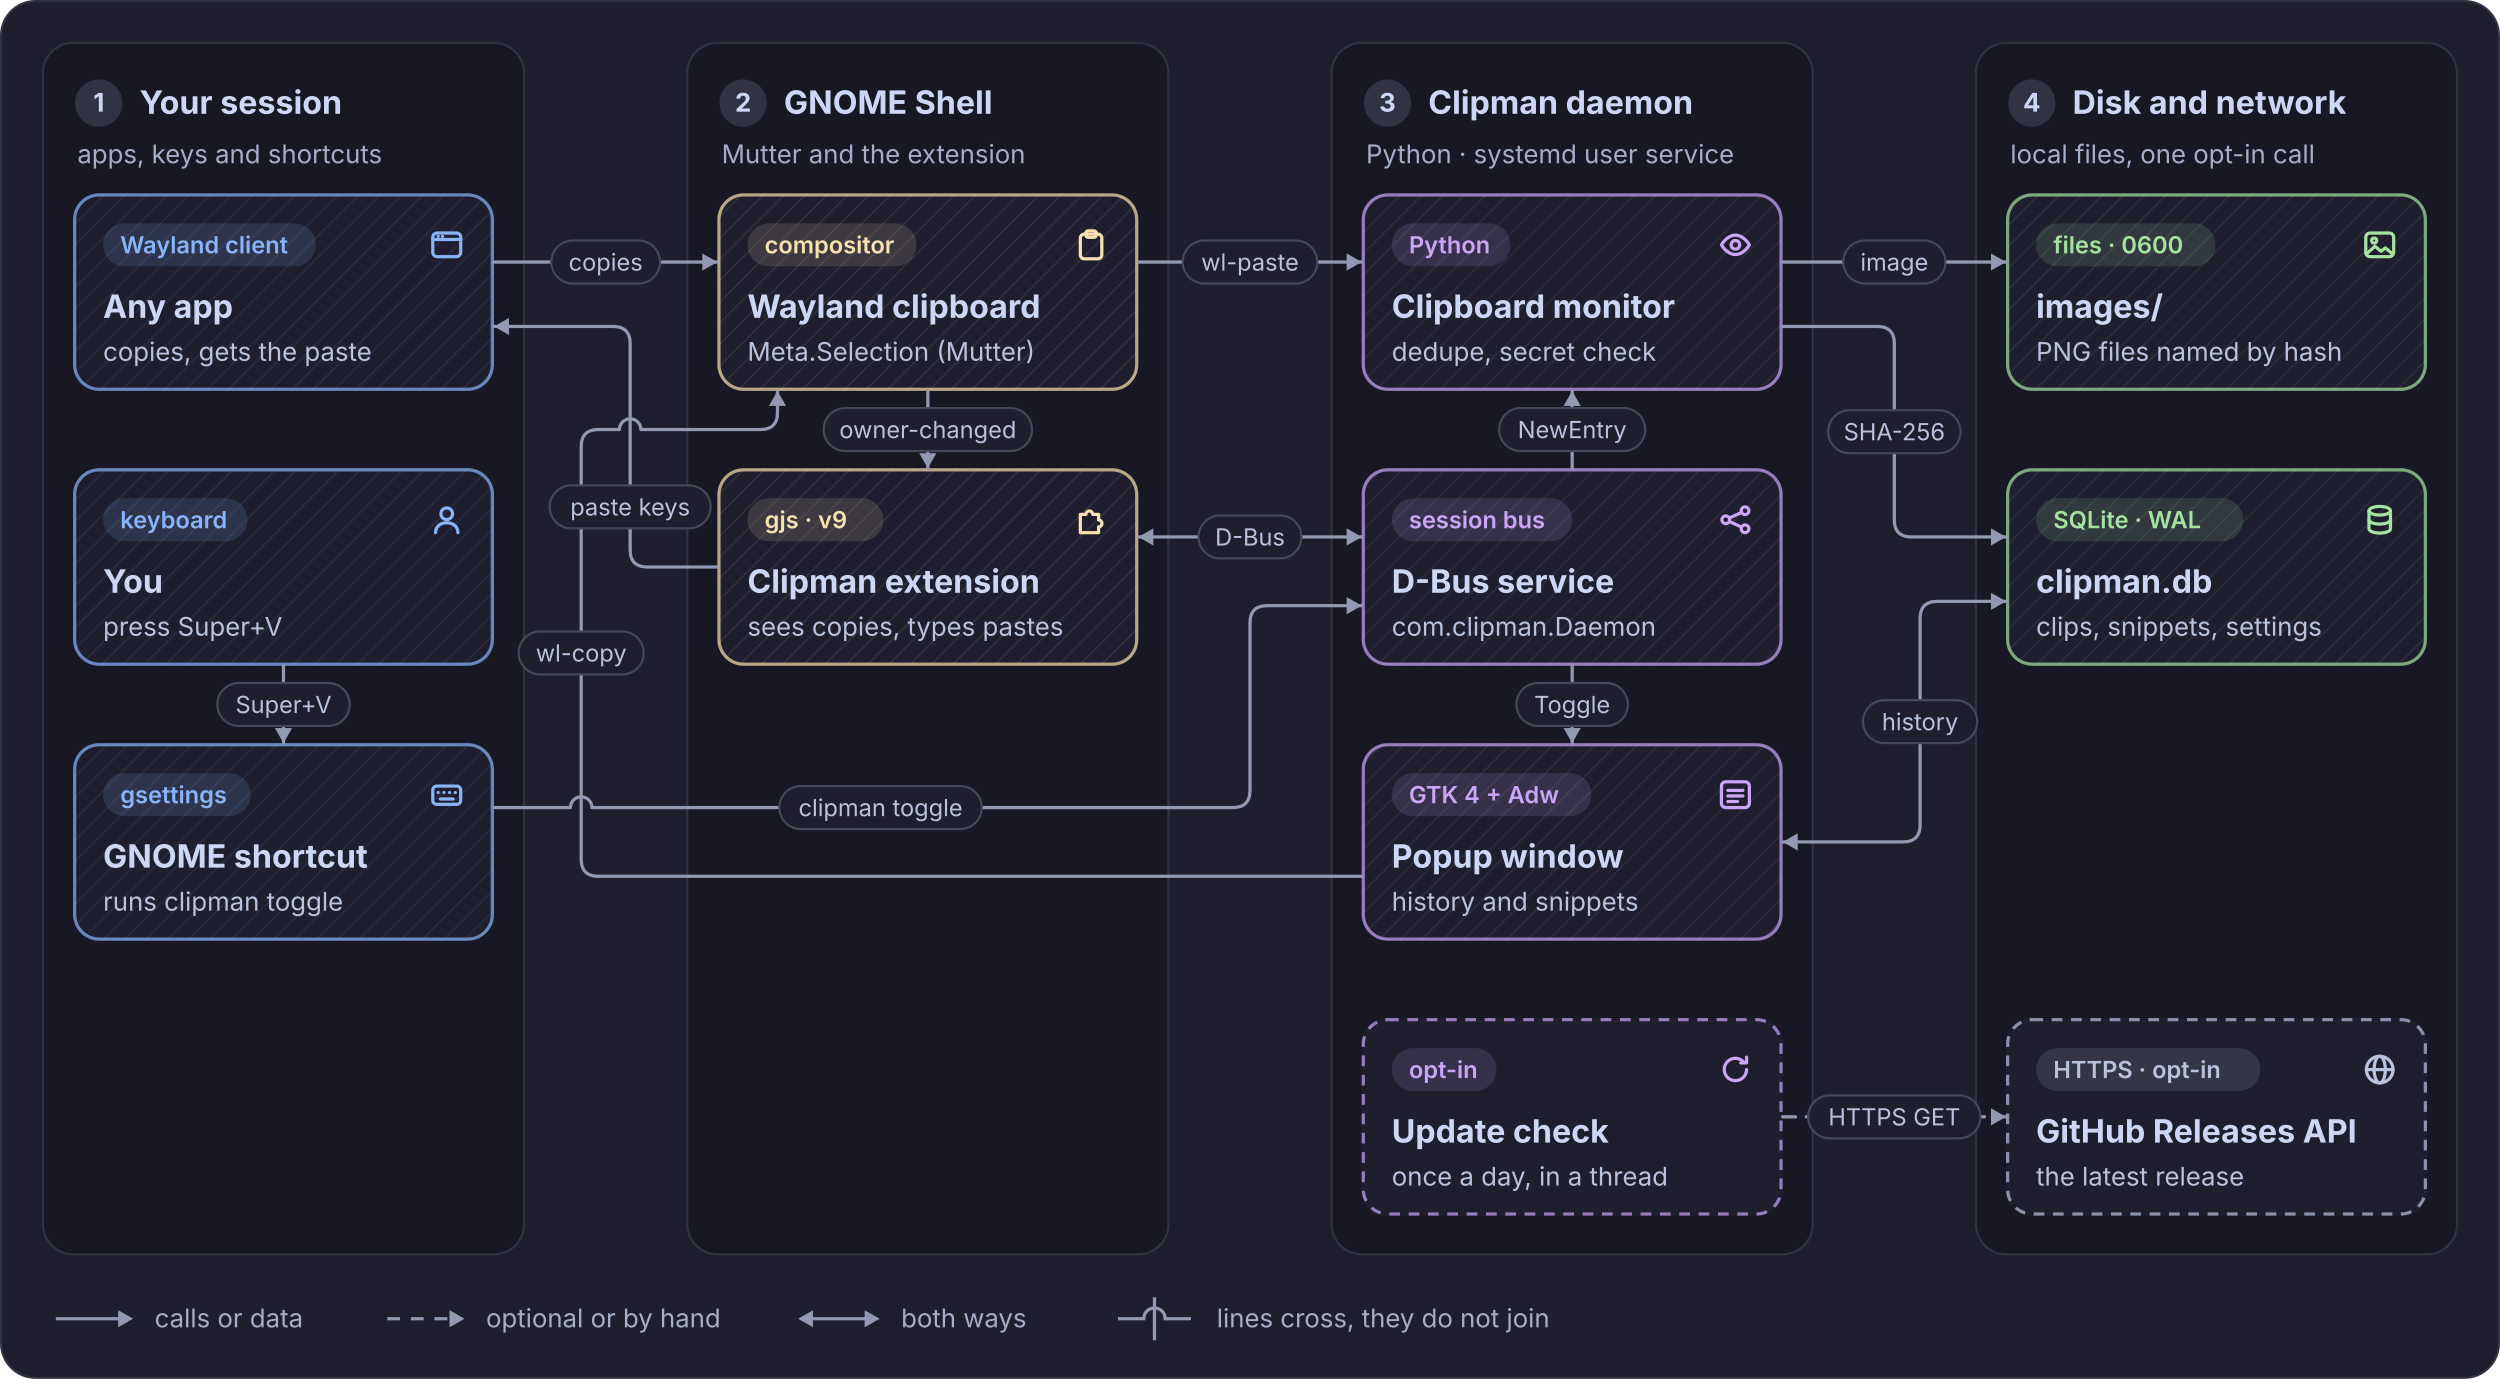
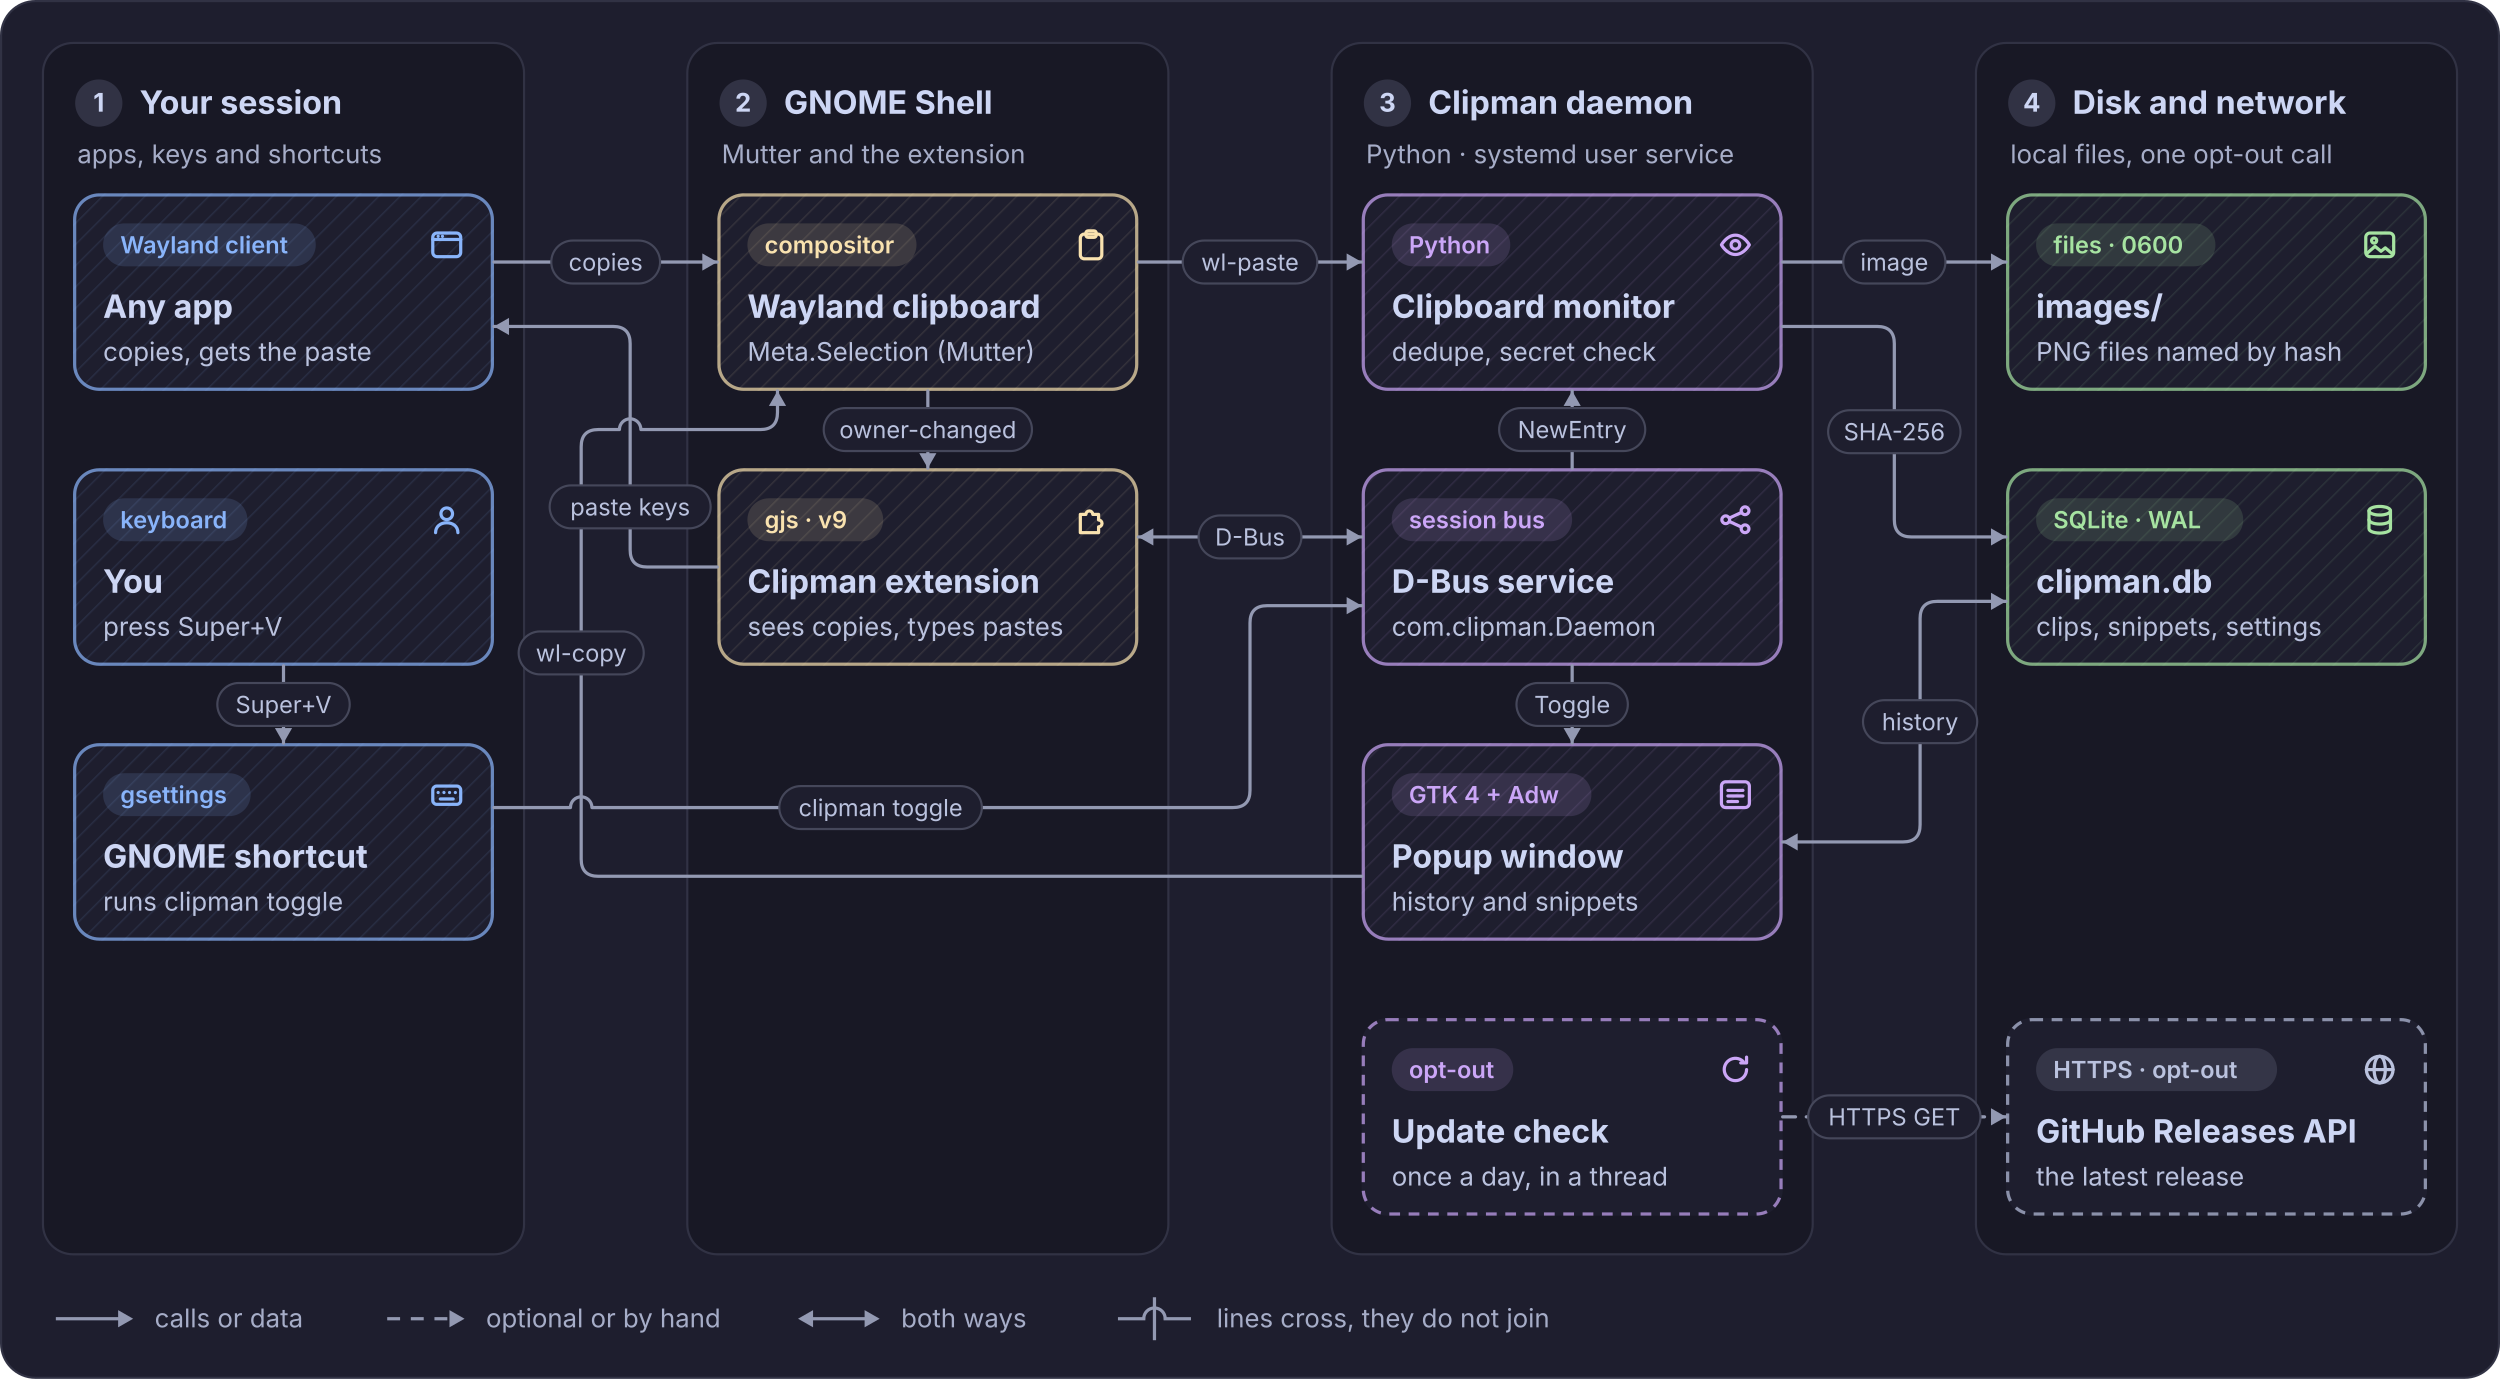
<svg xmlns="http://www.w3.org/2000/svg" viewBox="0 0 1164 642" width="1164" height="642" role="img" aria-labelledby="title desc" font-family="Inter, 'Segoe UI', -apple-system, BlinkMacSystemFont, 'Helvetica Neue', 'Noto Sans', Cantarell, Arial, sans-serif">
  <defs>
    <pattern id="hatch-amber" width="7" height="7" patternUnits="userSpaceOnUse" patternTransform="rotate(45)">
      <line x1="0" y1="0" x2="0" y2="7" stroke="#f9e2af" stroke-width="1.4" stroke-opacity="0.1" />
    </pattern>
    <pattern id="hatch-blue" width="7" height="7" patternUnits="userSpaceOnUse" patternTransform="rotate(45)">
      <line x1="0" y1="0" x2="0" y2="7" stroke="#89b4fa" stroke-width="1.4" stroke-opacity="0.1" />
    </pattern>
    <pattern id="hatch-gray" width="7" height="7" patternUnits="userSpaceOnUse" patternTransform="rotate(45)">
      <line x1="0" y1="0" x2="0" y2="7" stroke="#bac2de" stroke-width="1.4" stroke-opacity="0.1" />
    </pattern>
    <pattern id="hatch-green" width="7" height="7" patternUnits="userSpaceOnUse" patternTransform="rotate(45)">
      <line x1="0" y1="0" x2="0" y2="7" stroke="#a6e3a1" stroke-width="1.4" stroke-opacity="0.1" />
    </pattern>
    <pattern id="hatch-violet" width="7" height="7" patternUnits="userSpaceOnUse" patternTransform="rotate(45)">
      <line x1="0" y1="0" x2="0" y2="7" stroke="#cba6f7" stroke-width="1.4" stroke-opacity="0.1" />
    </pattern>
  </defs>
  <rect x="0.5" y="0.5" width="1163" height="641" rx="16" fill="#1e1e2e" stroke="#313244" />
  <rect x="20" y="20" width="224" height="564" rx="14" fill="#181825" stroke="#313244" />
  <circle cx="46" cy="48" r="11" fill="#313244" />
  <text x="46" y="52" font-size="12" font-weight="700" text-anchor="middle" fill="#cdd6f4">1</text>
  <text x="65" y="53" font-size="15" font-weight="700" fill="#cdd6f4">Your session</text>
  <text x="36" y="76" font-size="12" fill="#a6adc8">apps, keys and shortcuts</text>
  <rect x="320" y="20" width="224" height="564" rx="14" fill="#181825" stroke="#313244" />
  <circle cx="346" cy="48" r="11" fill="#313244" />
  <text x="346" y="52" font-size="12" font-weight="700" text-anchor="middle" fill="#cdd6f4">2</text>
  <text x="365" y="53" font-size="15" font-weight="700" fill="#cdd6f4">GNOME Shell</text>
  <text x="336" y="76" font-size="12" fill="#a6adc8">Mutter and the extension</text>
  <rect x="620" y="20" width="224" height="564" rx="14" fill="#181825" stroke="#313244" />
  <circle cx="646" cy="48" r="11" fill="#313244" />
  <text x="646" y="52" font-size="12" font-weight="700" text-anchor="middle" fill="#cdd6f4">3</text>
  <text x="665" y="53" font-size="15" font-weight="700" fill="#cdd6f4">Clipman daemon</text>
  <text x="636" y="76" font-size="12" fill="#a6adc8">Python · systemd user service</text>
  <rect x="920" y="20" width="224" height="564" rx="14" fill="#181825" stroke="#313244" />
  <circle cx="946" cy="48" r="11" fill="#313244" />
  <text x="946" y="52" font-size="12" font-weight="700" text-anchor="middle" fill="#cdd6f4">4</text>
  <text x="965" y="53" font-size="15" font-weight="700" fill="#cdd6f4">Disk and network</text>
-   <text x="936" y="76" font-size="12" fill="#a6adc8">local files, one opt-in call</text>
+   <text x="936" y="76" font-size="12" fill="#a6adc8">local files, one opt-out call</text>
  <g>
    <rect x="34" y="90" width="196" height="92" rx="12" fill="#1e1e2e" />
    <rect x="34" y="90" width="196" height="92" rx="12" fill="url(#hatch-blue)" />
    <rect x="34.75" y="90.75" width="194.5" height="90.5" rx="11.5" fill="none" stroke="#89b4fa" stroke-width="1.5" stroke-opacity="0.7" />
    <rect x="48" y="104" width="99.02" height="20" rx="10" fill="#89b4fa" fill-opacity="0.14" />
    <text x="56" y="117.96" font-size="11" font-weight="600" fill="#89b4fa">Wayland client</text>
    <g transform="translate(200 106)" fill="none" stroke="#89b4fa" stroke-width="1.5" stroke-linecap="round" stroke-linejoin="round">
      <rect x="1.5" y="2.5" width="13" height="11" rx="2" />
      <path d="M1.5 5.5h13M4 4h.01M6 4h.01" />
    </g>
    <text x="48" y="148" font-size="15" font-weight="700" fill="#cdd6f4">Any app</text>
    <text x="48" y="168" font-size="12" fill="#bac2de">copies, gets the paste</text>
  </g>
  <g>
    <rect x="34" y="218" width="196" height="92" rx="12" fill="#1e1e2e" />
    <rect x="34" y="218" width="196" height="92" rx="12" fill="url(#hatch-blue)" />
    <rect x="34.75" y="218.75" width="194.5" height="90.5" rx="11.5" fill="none" stroke="#89b4fa" stroke-width="1.5" stroke-opacity="0.7" />
    <rect x="48" y="232" width="67.19" height="20" rx="10" fill="#89b4fa" fill-opacity="0.14" />
    <text x="56" y="245.96" font-size="11" font-weight="600" fill="#89b4fa">keyboard</text>
    <g transform="translate(200 234)" fill="none" stroke="#89b4fa" stroke-width="1.5" stroke-linecap="round" stroke-linejoin="round">
      <circle cx="8" cy="5.2" r="2.7" />
      <path d="M2.8 14c0-2.9 2.3-4.6 5.2-4.6s5.2 1.7 5.2 4.6" />
    </g>
    <text x="48" y="276" font-size="15" font-weight="700" fill="#cdd6f4">You</text>
    <text x="48" y="296" font-size="12" fill="#bac2de">press Super+V</text>
  </g>
  <g>
    <rect x="34" y="346" width="196" height="92" rx="12" fill="#1e1e2e" />
    <rect x="34" y="346" width="196" height="92" rx="12" fill="url(#hatch-blue)" />
    <rect x="34.75" y="346.75" width="194.5" height="90.5" rx="11.5" fill="none" stroke="#89b4fa" stroke-width="1.5" stroke-opacity="0.7" />
    <rect x="48" y="360" width="68.7" height="20" rx="10" fill="#89b4fa" fill-opacity="0.14" />
    <text x="56" y="373.96" font-size="11" font-weight="600" fill="#89b4fa">gsettings</text>
    <g transform="translate(200 362)" fill="none" stroke="#89b4fa" stroke-width="1.5" stroke-linecap="round" stroke-linejoin="round">
      <rect x="1.5" y="4" width="13" height="8.5" rx="1.8" />
      <path d="M4 7h.01M6.7 7h.01M9.3 7h.01M12 7h.01M5 10h6" />
    </g>
    <text x="48" y="404" font-size="15" font-weight="700" fill="#cdd6f4">GNOME shortcut</text>
    <text x="48" y="424" font-size="12" fill="#bac2de">runs clipman toggle</text>
  </g>
  <g>
    <rect x="334" y="90" width="196" height="92" rx="12" fill="#1e1e2e" />
    <rect x="334" y="90" width="196" height="92" rx="12" fill="url(#hatch-amber)" />
    <rect x="334.75" y="90.75" width="194.5" height="90.5" rx="11.5" fill="none" stroke="#f9e2af" stroke-width="1.5" stroke-opacity="0.7" />
    <rect x="348" y="104" width="78.73" height="20" rx="10" fill="#f9e2af" fill-opacity="0.14" />
    <text x="356" y="117.96" font-size="11" font-weight="600" fill="#f9e2af">compositor</text>
    <g transform="translate(500 106)" fill="none" stroke="#f9e2af" stroke-width="1.5" stroke-linecap="round" stroke-linejoin="round">
      <rect x="3" y="3" width="10" height="11.5" rx="1.8" />
      <rect x="5.6" y="1.5" width="4.8" height="3" rx="1" />
    </g>
    <text x="348" y="148" font-size="15" font-weight="700" fill="#cdd6f4">Wayland clipboard</text>
    <text x="348" y="168" font-size="12" fill="#bac2de">Meta.Selection (Mutter)</text>
  </g>
  <g>
    <rect x="334" y="218" width="196" height="92" rx="12" fill="#1e1e2e" />
    <rect x="334" y="218" width="196" height="92" rx="12" fill="url(#hatch-amber)" />
    <rect x="334.75" y="218.75" width="194.5" height="90.5" rx="11.5" fill="none" stroke="#f9e2af" stroke-width="1.5" stroke-opacity="0.7" />
    <rect x="348" y="232" width="63.22" height="20" rx="10" fill="#f9e2af" fill-opacity="0.14" />
    <text x="356" y="245.96" font-size="11" font-weight="600" fill="#f9e2af">gjs · v9</text>
    <g transform="translate(500 234)" fill="none" stroke="#f9e2af" stroke-width="1.5" stroke-linecap="round" stroke-linejoin="round">
      <path d="M3 5.5h2.6a1.6 1.6 0 1 1 3.2 0H11.5v2.6a1.6 1.6 0 1 1 0 3.2V14H3z" />
    </g>
    <text x="348" y="276" font-size="15" font-weight="700" fill="#cdd6f4">Clipman extension</text>
    <text x="348" y="296" font-size="12" fill="#bac2de">sees copies, types pastes</text>
  </g>
  <g>
    <rect x="634" y="90" width="196" height="92" rx="12" fill="#1e1e2e" />
    <rect x="634" y="90" width="196" height="92" rx="12" fill="url(#hatch-violet)" />
    <rect x="634.75" y="90.75" width="194.5" height="90.5" rx="11.5" fill="none" stroke="#cba6f7" stroke-width="1.5" stroke-opacity="0.7" />
    <rect x="648" y="104" width="55.18" height="20" rx="10" fill="#cba6f7" fill-opacity="0.14" />
    <text x="656" y="117.96" font-size="11" font-weight="600" fill="#cba6f7">Python</text>
    <g transform="translate(800 106)" fill="none" stroke="#cba6f7" stroke-width="1.5" stroke-linecap="round" stroke-linejoin="round">
      <path d="M1.5 8S4 3.5 8 3.5 14.5 8 14.5 8 12 12.5 8 12.5 1.5 8 1.5 8z" />
      <circle cx="8" cy="8" r="2" />
    </g>
    <text x="648" y="148" font-size="15" font-weight="700" fill="#cdd6f4">Clipboard monitor</text>
    <text x="648" y="168" font-size="12" fill="#bac2de">dedupe, secret check</text>
  </g>
  <g>
    <rect x="634" y="218" width="196" height="92" rx="12" fill="#1e1e2e" />
    <rect x="634" y="218" width="196" height="92" rx="12" fill="url(#hatch-violet)" />
    <rect x="634.75" y="218.75" width="194.5" height="90.5" rx="11.5" fill="none" stroke="#cba6f7" stroke-width="1.5" stroke-opacity="0.7" />
    <rect x="648" y="232" width="83.98" height="20" rx="10" fill="#cba6f7" fill-opacity="0.14" />
    <text x="656" y="245.96" font-size="11" font-weight="600" fill="#cba6f7">session bus</text>
    <g transform="translate(800 234)" fill="none" stroke="#cba6f7" stroke-width="1.5" stroke-linecap="round" stroke-linejoin="round">
      <circle cx="3.5" cy="8" r="1.8" />
      <circle cx="12.5" cy="3.8" r="1.8" />
      <circle cx="12.5" cy="12.2" r="1.8" />
      <path d="M5.2 7.2l5.6-2.6M5.2 8.8l5.6 2.6" />
    </g>
    <text x="648" y="276" font-size="15" font-weight="700" fill="#cdd6f4">D-Bus service</text>
    <text x="648" y="296" font-size="12" fill="#bac2de">com.clipman.Daemon</text>
  </g>
  <g>
    <rect x="634" y="346" width="196" height="92" rx="12" fill="#1e1e2e" />
    <rect x="634" y="346" width="196" height="92" rx="12" fill="url(#hatch-violet)" />
    <rect x="634.75" y="346.75" width="194.5" height="90.5" rx="11.5" fill="none" stroke="#cba6f7" stroke-width="1.5" stroke-opacity="0.7" />
    <rect x="648" y="360" width="92.96" height="20" rx="10" fill="#cba6f7" fill-opacity="0.14" />
    <text x="656" y="373.96" font-size="11" font-weight="600" fill="#cba6f7">GTK 4 + Adw</text>
    <g transform="translate(800 362)" fill="none" stroke="#cba6f7" stroke-width="1.5" stroke-linecap="round" stroke-linejoin="round">
      <rect x="1.5" y="2" width="13" height="12" rx="2" />
      <path d="M4.5 6h7M4.5 8.6h7M4.5 11.2h4.5" />
    </g>
    <text x="648" y="404" font-size="15" font-weight="700" fill="#cdd6f4">Popup window</text>
    <text x="648" y="424" font-size="12" fill="#bac2de">history and snippets</text>
  </g>
  <g>
    <rect x="634" y="474" width="196" height="92" rx="12" fill="#1e1e2e" />
    <rect x="634.75" y="474.75" width="194.5" height="90.5" rx="11.5" fill="none" stroke="#cba6f7" stroke-width="1.5" stroke-opacity="0.7" stroke-dasharray="5 4" />
-     <rect x="648" y="488" width="48.76" height="20" rx="10" fill="#cba6f7" fill-opacity="0.14" />
-     <text x="656" y="501.96" font-size="11" font-weight="600" fill="#cba6f7">opt-in</text>
+     <rect x="648" y="488" width="56.58" height="20" rx="10" fill="#cba6f7" fill-opacity="0.14" />
+     <text x="656" y="501.96" font-size="11" font-weight="600" fill="#cba6f7">opt-out</text>
    <g transform="translate(800 490)" fill="none" stroke="#cba6f7" stroke-width="1.5" stroke-linecap="round" stroke-linejoin="round">
      <path d="M13.2 8a5.2 5.2 0 1 1-1.6-3.8" />
      <path d="M13.2 2.2v2.7h-2.7" />
    </g>
    <text x="648" y="532" font-size="15" font-weight="700" fill="#cdd6f4">Update check</text>
    <text x="648" y="552" font-size="12" fill="#bac2de">once a day, in a thread</text>
  </g>
  <g>
    <rect x="934" y="90" width="196" height="92" rx="12" fill="#1e1e2e" />
    <rect x="934" y="90" width="196" height="92" rx="12" fill="url(#hatch-green)" />
    <rect x="934.75" y="90.75" width="194.5" height="90.5" rx="11.5" fill="none" stroke="#a6e3a1" stroke-width="1.5" stroke-opacity="0.7" />
    <rect x="948" y="104" width="83.51" height="20" rx="10" fill="#a6e3a1" fill-opacity="0.14" />
    <text x="956" y="117.96" font-size="11" font-weight="600" fill="#a6e3a1">files · 0600</text>
    <g transform="translate(1100 106)" fill="none" stroke="#a6e3a1" stroke-width="1.5" stroke-linecap="round" stroke-linejoin="round">
      <rect x="1.5" y="2.5" width="13" height="11" rx="2" />
      <circle cx="5.4" cy="6" r="1.2" />
      <path d="M2 12l3.8-3.3 2.8 2.3 2-1.6 3.4 2.9" />
    </g>
    <text x="948" y="148" font-size="15" font-weight="700" fill="#cdd6f4">images/</text>
    <text x="948" y="168" font-size="12" fill="#bac2de">PNG files named by hash</text>
  </g>
  <g>
    <rect x="934" y="218" width="196" height="92" rx="12" fill="#1e1e2e" />
    <rect x="934" y="218" width="196" height="92" rx="12" fill="url(#hatch-green)" />
    <rect x="934.75" y="218.75" width="194.5" height="90.5" rx="11.5" fill="none" stroke="#a6e3a1" stroke-width="1.5" stroke-opacity="0.7" />
    <rect x="948" y="232" width="96.45" height="20" rx="10" fill="#a6e3a1" fill-opacity="0.14" />
    <text x="956" y="245.96" font-size="11" font-weight="600" fill="#a6e3a1">SQLite · WAL</text>
    <g transform="translate(1100 234)" fill="none" stroke="#a6e3a1" stroke-width="1.5" stroke-linecap="round" stroke-linejoin="round">
      <ellipse cx="8" cy="3.8" rx="5" ry="2" />
      <path d="M3 3.8v8.4c0 1.1 2.2 2 5 2s5-.9 5-2V3.8" />
      <path d="M3 8c0 1.1 2.2 2 5 2s5-.9 5-2" />
    </g>
    <text x="948" y="276" font-size="15" font-weight="700" fill="#cdd6f4">clipman.db</text>
    <text x="948" y="296" font-size="12" fill="#bac2de">clips, snippets, settings</text>
  </g>
  <g>
    <rect x="934" y="474" width="196" height="92" rx="12" fill="#1e1e2e" />
    <rect x="934.75" y="474.75" width="194.5" height="90.5" rx="11.5" fill="none" stroke="#bac2de" stroke-width="1.5" stroke-opacity="0.7" stroke-dasharray="5 4" />
-     <rect x="948" y="488" width="104.38" height="20" rx="10" fill="#bac2de" fill-opacity="0.14" />
-     <text x="956" y="501.96" font-size="11" font-weight="600" fill="#bac2de">HTTPS · opt-in</text>
+     <rect x="948" y="488" width="112.2" height="20" rx="10" fill="#bac2de" fill-opacity="0.14" />
+     <text x="956" y="501.96" font-size="11" font-weight="600" fill="#bac2de">HTTPS · opt-out</text>
    <g transform="translate(1100 490)" fill="none" stroke="#bac2de" stroke-width="1.5" stroke-linecap="round" stroke-linejoin="round">
      <circle cx="8" cy="8" r="6.2" />
      <ellipse cx="8" cy="8" rx="2.6" ry="6.2" />
      <path d="M1.8 8h12.4" />
    </g>
    <text x="948" y="532" font-size="15" font-weight="700" fill="#cdd6f4">GitHub Releases API</text>
    <text x="948" y="552" font-size="12" fill="#bac2de">the latest release</text>
  </g>
  <path d="M230 122 L334 122" fill="none" stroke="#9399b2" stroke-width="1.5" stroke-linecap="round" stroke-linejoin="round" />
  <path d="M334 122 L327 118 L327 126 Z" fill="#9399b2" />
  <path d="M432 182 L432 218" fill="none" stroke="#9399b2" stroke-width="1.5" stroke-linecap="round" stroke-linejoin="round" />
  <path d="M432 218 L428 211 L436 211 Z" fill="#9399b2" />
  <path d="M530 122 L634 122" fill="none" stroke="#9399b2" stroke-width="1.5" stroke-linecap="round" stroke-linejoin="round" />
  <path d="M634 122 L627 118 L627 126 Z" fill="#9399b2" />
  <path d="M530 250 L634 250" fill="none" stroke="#9399b2" stroke-width="1.5" stroke-linecap="round" stroke-linejoin="round" />
  <path d="M634 250 L627 246 L627 254 Z" fill="#9399b2" />
  <path d="M530 250 L537 246 L537 254 Z" fill="#9399b2" />
  <path d="M732 218 L732 182" fill="none" stroke="#9399b2" stroke-width="1.5" stroke-linecap="round" stroke-linejoin="round" />
  <path d="M732 182 L728 189 L736 189 Z" fill="#9399b2" />
  <path d="M732 310 L732 346" fill="none" stroke="#9399b2" stroke-width="1.5" stroke-linecap="round" stroke-linejoin="round" />
  <path d="M732 346 L728 339 L736 339 Z" fill="#9399b2" />
  <path d="M830 122 L934 122" fill="none" stroke="#9399b2" stroke-width="1.5" stroke-linecap="round" stroke-linejoin="round" />
  <path d="M934 122 L927 118 L927 126 Z" fill="#9399b2" />
  <path d="M830 152 L874 152 Q882 152 882 160 L882 242 Q882 250 890 250 L934 250" fill="none" stroke="#9399b2" stroke-width="1.5" stroke-linecap="round" stroke-linejoin="round" />
  <path d="M934 250 L927 246 L927 254 Z" fill="#9399b2" />
  <path d="M830 392 L886 392 Q894 392 894 384 L894 288 Q894 280 902 280 L934 280" fill="none" stroke="#9399b2" stroke-width="1.5" stroke-linecap="round" stroke-linejoin="round" />
  <path d="M934 280 L927 276 L927 284 Z" fill="#9399b2" />
  <path d="M830 392 L837 388 L837 396 Z" fill="#9399b2" />
  <path d="M132 310 L132 346" fill="none" stroke="#9399b2" stroke-width="1.5" stroke-linecap="round" stroke-linejoin="round" />
  <path d="M132 346 L128 339 L136 339 Z" fill="#9399b2" />
  <path d="M230 376 L265.6 376 A5 5 0 0 1 275.6 376 L574 376 Q582 376 582 368 L582 290 Q582 282 590 282 L634 282" fill="none" stroke="#9399b2" stroke-width="1.5" stroke-linecap="round" stroke-linejoin="round" />
  <path d="M634 282 L627 278 L627 286 Z" fill="#9399b2" />
  <path d="M634 408 L278.6 408 Q270.6 408 270.6 400 L270.6 208 Q270.6 200 278.6 200 L288.4 200 A5 5 0 0 1 298.4 200 L354 200 Q362 200 362 192 L362 182" fill="none" stroke="#9399b2" stroke-width="1.5" stroke-linecap="round" stroke-linejoin="round" />
  <path d="M362 182 L358 189 L366 189 Z" fill="#9399b2" />
  <path d="M334 264 L301.4 264 Q293.4 264 293.4 256 L293.4 160 Q293.4 152 285.4 152 L230 152" fill="none" stroke="#9399b2" stroke-width="1.5" stroke-linecap="round" stroke-linejoin="round" />
  <path d="M230 152 L237 148 L237 156 Z" fill="#9399b2" />
  <path d="M830 520 L934 520" fill="none" stroke="#9399b2" stroke-width="1.5" stroke-linecap="round" stroke-linejoin="round" stroke-dasharray="6 5" />
  <path d="M934 520 L927 516 L927 524 Z" fill="#9399b2" />
  <rect x="256.68" y="112" width="50.65" height="20" rx="10" fill="#1e1e2e" stroke="#45475a" />
  <text x="282" y="126" font-size="11" text-anchor="middle" fill="#bac2de">copies</text>
  <rect x="383.52" y="190" width="96.96" height="20" rx="10" fill="#1e1e2e" stroke="#45475a" />
  <text x="432" y="204" font-size="11" text-anchor="middle" fill="#bac2de">owner-changed</text>
  <rect x="550.68" y="112" width="62.64" height="20" rx="10" fill="#1e1e2e" stroke="#45475a" />
  <text x="582" y="126" font-size="11" text-anchor="middle" fill="#bac2de">wl-paste</text>
  <rect x="558.05" y="240" width="47.9" height="20" rx="10" fill="#1e1e2e" stroke="#45475a" />
  <text x="582" y="254" font-size="11" text-anchor="middle" fill="#bac2de">D-Bus</text>
  <rect x="697.99" y="190" width="68.03" height="20" rx="10" fill="#1e1e2e" stroke="#45475a" />
  <text x="732" y="204" font-size="11" text-anchor="middle" fill="#bac2de">NewEntry</text>
  <rect x="706.07" y="318" width="51.86" height="20" rx="10" fill="#1e1e2e" stroke="#45475a" />
  <text x="732" y="332" font-size="11" text-anchor="middle" fill="#bac2de">Toggle</text>
  <rect x="858.22" y="112" width="47.57" height="20" rx="10" fill="#1e1e2e" stroke="#45475a" />
  <text x="882" y="126" font-size="11" text-anchor="middle" fill="#bac2de">image</text>
  <rect x="851.17" y="191" width="61.65" height="20" rx="10" fill="#1e1e2e" stroke="#45475a" />
  <text x="882" y="205" font-size="11" text-anchor="middle" fill="#bac2de">SHA-256</text>
  <rect x="867.41" y="326" width="53.18" height="20" rx="10" fill="#1e1e2e" stroke="#45475a" />
  <text x="894" y="340" font-size="11" text-anchor="middle" fill="#bac2de">history</text>
  <rect x="101.18" y="318" width="61.65" height="20" rx="10" fill="#1e1e2e" stroke="#45475a" />
  <text x="132" y="332" font-size="11" text-anchor="middle" fill="#bac2de">Super+V</text>
  <rect x="362.84" y="366" width="94.32" height="20" rx="10" fill="#1e1e2e" stroke="#45475a" />
  <text x="410" y="380" font-size="11" text-anchor="middle" fill="#bac2de">clipman toggle</text>
  <rect x="241.48" y="294" width="58.24" height="20" rx="10" fill="#1e1e2e" stroke="#45475a" />
  <text x="270.6" y="308" font-size="11" text-anchor="middle" fill="#bac2de">wl-copy</text>
  <rect x="255.92" y="226" width="74.96" height="20" rx="10" fill="#1e1e2e" stroke="#45475a" />
  <text x="293.4" y="240" font-size="11" text-anchor="middle" fill="#bac2de">paste keys</text>
  <rect x="841.88" y="510" width="80.24" height="20" rx="10" fill="#1e1e2e" stroke="#45475a" />
  <text x="882" y="524" font-size="11" text-anchor="middle" fill="#bac2de">HTTPS GET</text>
  <path d="M26 614 L60 614" stroke="#9399b2" stroke-width="1.5" />
  <path d="M62 614 L55 610 L55 618 Z" fill="#9399b2" />
  <text x="72" y="618" font-size="12" fill="#a6adc8">calls or data</text>
  <path d="M180.28 614 L214.28 614" stroke="#9399b2" stroke-width="1.5" stroke-dasharray="6 5" />
  <path d="M216.28 614 L209.28 610 L209.28 618 Z" fill="#9399b2" />
  <text x="226.28" y="618" font-size="12" fill="#a6adc8">optional or by hand</text>
  <path d="M373.56 614 L407.56 614" stroke="#9399b2" stroke-width="1.5" />
  <path d="M409.56 614 L402.56 610 L402.56 618 Z" fill="#9399b2" />
  <path d="M371.56 614 L378.56 610 L378.56 618 Z" fill="#9399b2" />
  <text x="419.56" y="618" font-size="12" fill="#a6adc8">both ways</text>
  <path d="M520.52 614 L532.52 614 A5 5 0 0 1 542.52 614 L554.52 614" fill="none" stroke="#9399b2" stroke-width="1.5" />
  <path d="M537.52 604 L537.52 624" stroke="#9399b2" stroke-width="1.5" />
  <text x="566.52" y="618" font-size="12" fill="#a6adc8">lines cross, they do not join</text>
</svg>
